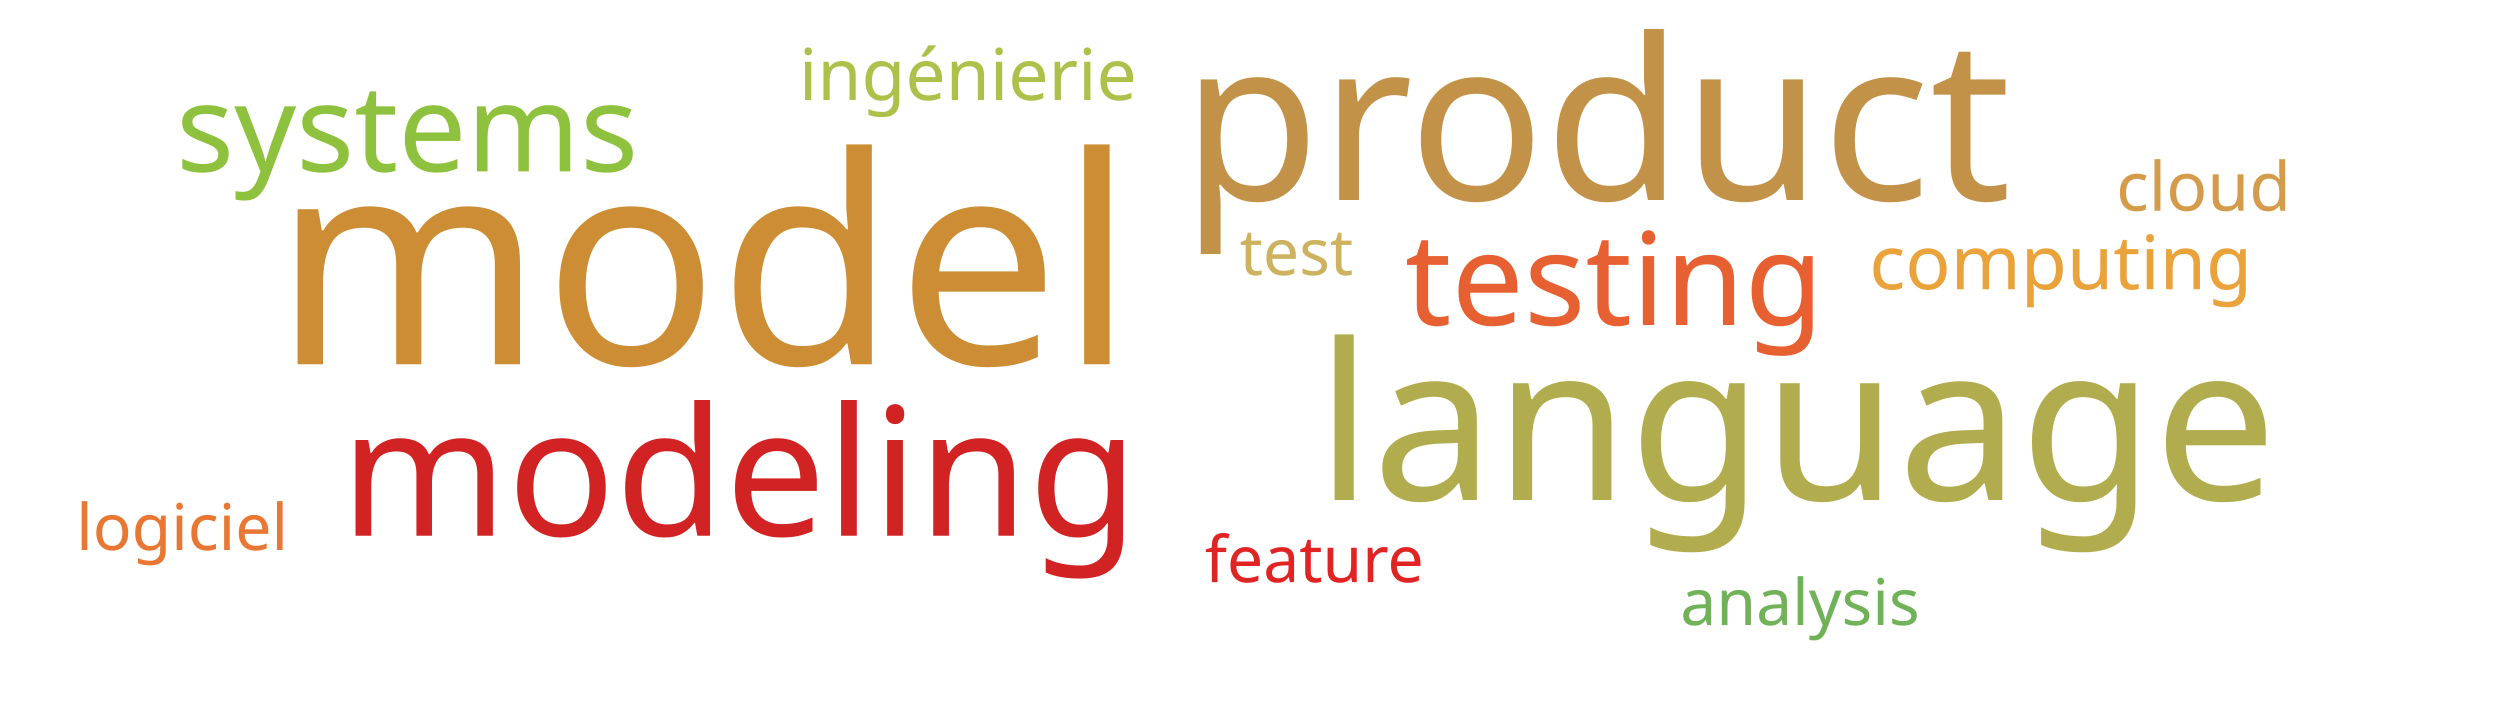
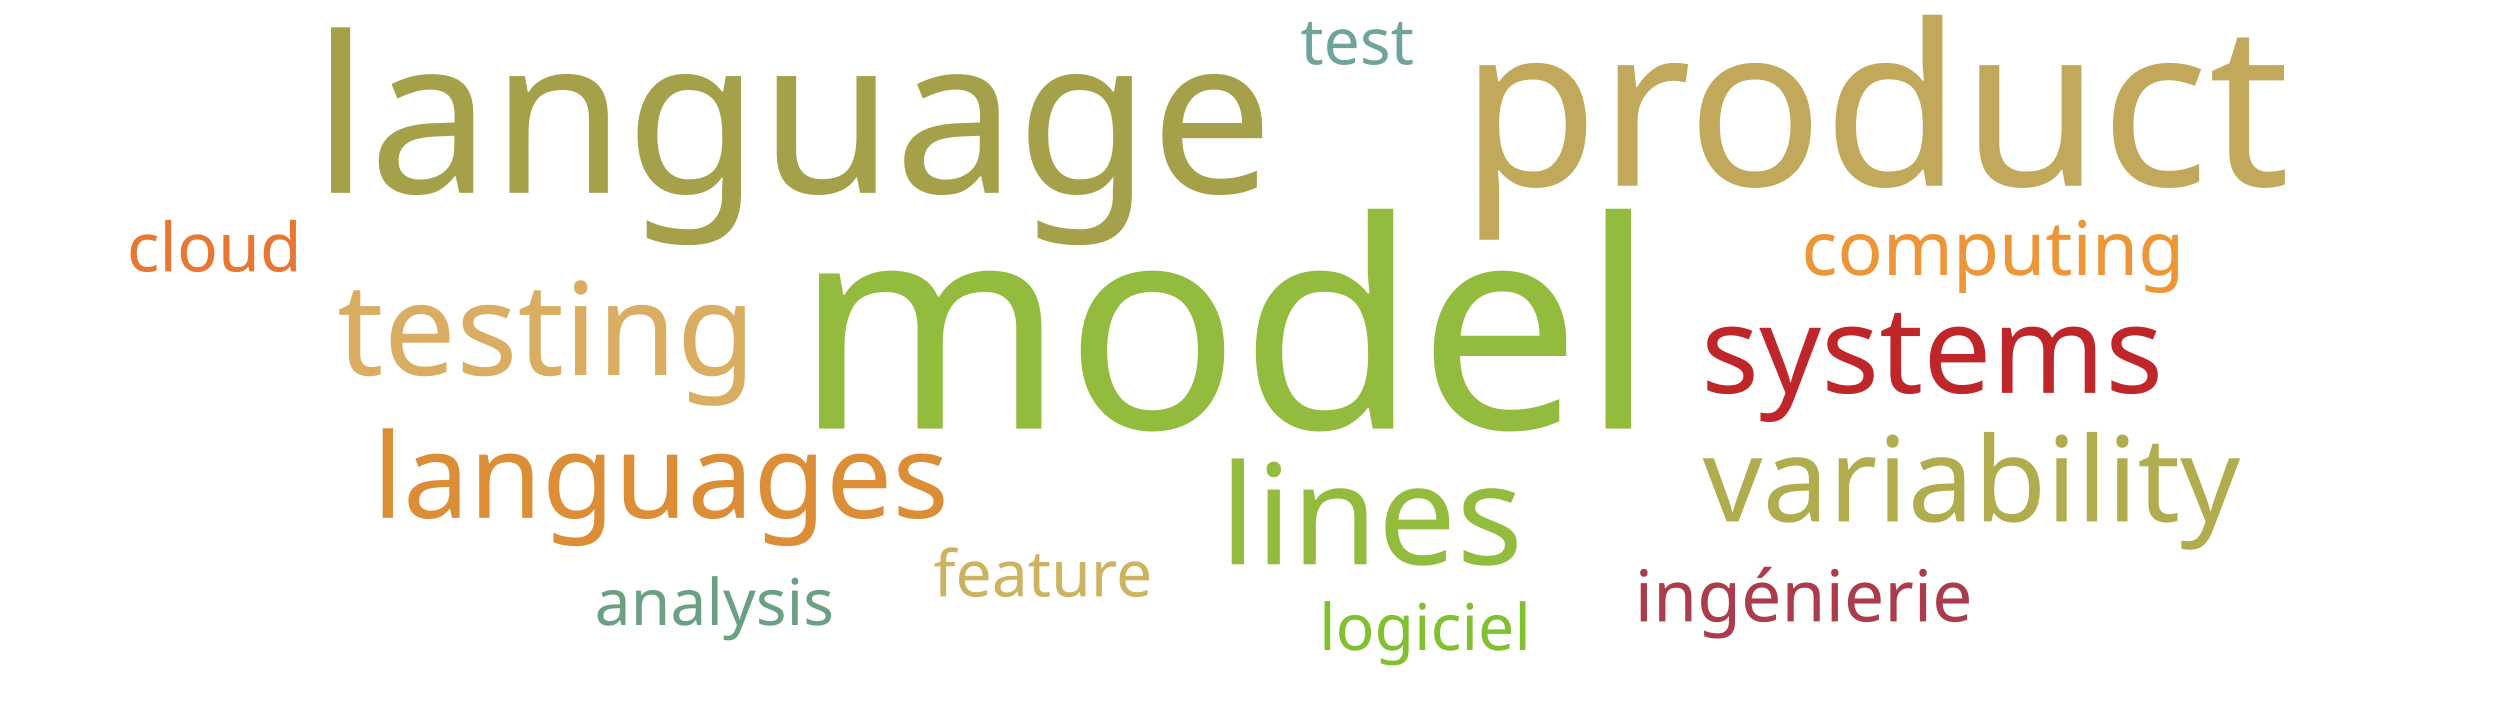
<svg xmlns="http://www.w3.org/2000/svg" width="700" height="200">
  <g transform="translate(350, 100)">
-     <text text-anchor="middle" style="font-family: Impact; font-size: 81px; fill: #cc8d34" transform="translate(-153,2)rotate(0)">model</text>
-     <text text-anchor="middle" style="font-family: Impact; font-size: 63px; fill: #c39249" transform="translate(97,-44)rotate(0)">product</text>
-     <text text-anchor="middle" style="font-family: Impact; font-size: 61px; fill: #b1ad4e" transform="translate(153,40)rotate(0)">language</text>
-     <text text-anchor="middle" style="font-family: Impact; font-size: 50px; fill: #d12323" transform="translate(-143,50)rotate(0)">modeling</text>
-     <text text-anchor="middle" style="font-family: Impact; font-size: 36px; fill: #e76032" transform="translate(102,-9)rotate(0)">testing</text>
-     <text text-anchor="middle" style="font-family: Impact; font-size: 34px; fill: #8ec23e" transform="translate(-236,-52)rotate(0)">systems</text>
-     <text text-anchor="middle" style="font-family: Impact; font-size: 21px; fill: #eaa23b" transform="translate(227,-19)rotate(0)">computing</text>
-     <text text-anchor="middle" style="font-family: Impact; font-size: 20px; fill: #adc14a" transform="translate(-79,-72)rotate(0)">ingénierie</text>
-     <text text-anchor="middle" style="font-family: Impact; font-size: 19px; fill: #d49c4a" transform="translate(267,-41)rotate(0)">cloud</text>
-     <text text-anchor="middle" style="font-family: Impact; font-size: 18px; fill: #cdb25f" transform="translate(13,-23)rotate(0)">test</text>
-     <text text-anchor="middle" style="font-family: Impact; font-size: 18px; fill: #e87733" transform="translate(-299,54)rotate(0)">logiciel</text>
-     <text text-anchor="middle" style="font-family: Impact; font-size: 18px; fill: #e02424" transform="translate(18,63)rotate(0)">feature</text>
-     <text text-anchor="middle" style="font-family: Impact; font-size: 18px; fill: #71b258" transform="translate(154,75)rotate(0)">analysis</text>
+     <text text-anchor="middle" style="font-family: Impact; font-size: 81px; fill: #93bb3e" transform="translate(-7,20)rotate(0)">model</text>
+     <text text-anchor="middle" style="font-family: Impact; font-size: 63px; fill: #c1a85a" transform="translate(175,-48)rotate(0)">product</text>
+     <text text-anchor="middle" style="font-family: Impact; font-size: 61px; fill: #a5a14a" transform="translate(-128,-46)rotate(0)">language</text>
+     <text text-anchor="middle" style="font-family: Impact; font-size: 39px; fill: #93bb3e" transform="translate(34,58)rotate(0)">lines</text>
+     <text text-anchor="middle" style="font-family: Impact; font-size: 36px; fill: #d9ae63" transform="translate(-197,5)rotate(0)">testing</text>
+     <text text-anchor="middle" style="font-family: Impact; font-size: 34px; fill: #bf262a" transform="translate(191,10)rotate(0)">systems</text>
+     <text text-anchor="middle" style="font-family: Impact; font-size: 33px; fill: #b1ad4e" transform="translate(202,46)rotate(0)">variability</text>
+     <text text-anchor="middle" style="font-family: Impact; font-size: 33px; fill: #dc8e37" transform="translate(-165,45)rotate(0)">languages</text>
+     <text text-anchor="middle" style="font-family: Impact; font-size: 21px; fill: #ec9637" transform="translate(208,-23)rotate(0)">computing</text>
+     <text text-anchor="middle" style="font-family: Impact; font-size: 20px; fill: #ab3c4b" transform="translate(155,74)rotate(0)">ingénierie</text>
+     <text text-anchor="middle" style="font-family: Impact; font-size: 19px; fill: #e87733" transform="translate(-290,-24)rotate(0)">cloud</text>
+     <text text-anchor="middle" style="font-family: Impact; font-size: 18px; fill: #6fa39c" transform="translate(30,-82)rotate(0)">test</text>
+     <text text-anchor="middle" style="font-family: Impact; font-size: 18px; fill: #81c130" transform="translate(49,82)rotate(0)">logiciel</text>
+     <text text-anchor="middle" style="font-family: Impact; font-size: 18px; fill: #cdb25f" transform="translate(-58,67)rotate(0)">feature</text>
+     <text text-anchor="middle" style="font-family: Impact; font-size: 18px; fill: #6ba083" transform="translate(-150,75)rotate(0)">analysis</text>
  </g>
</svg>
